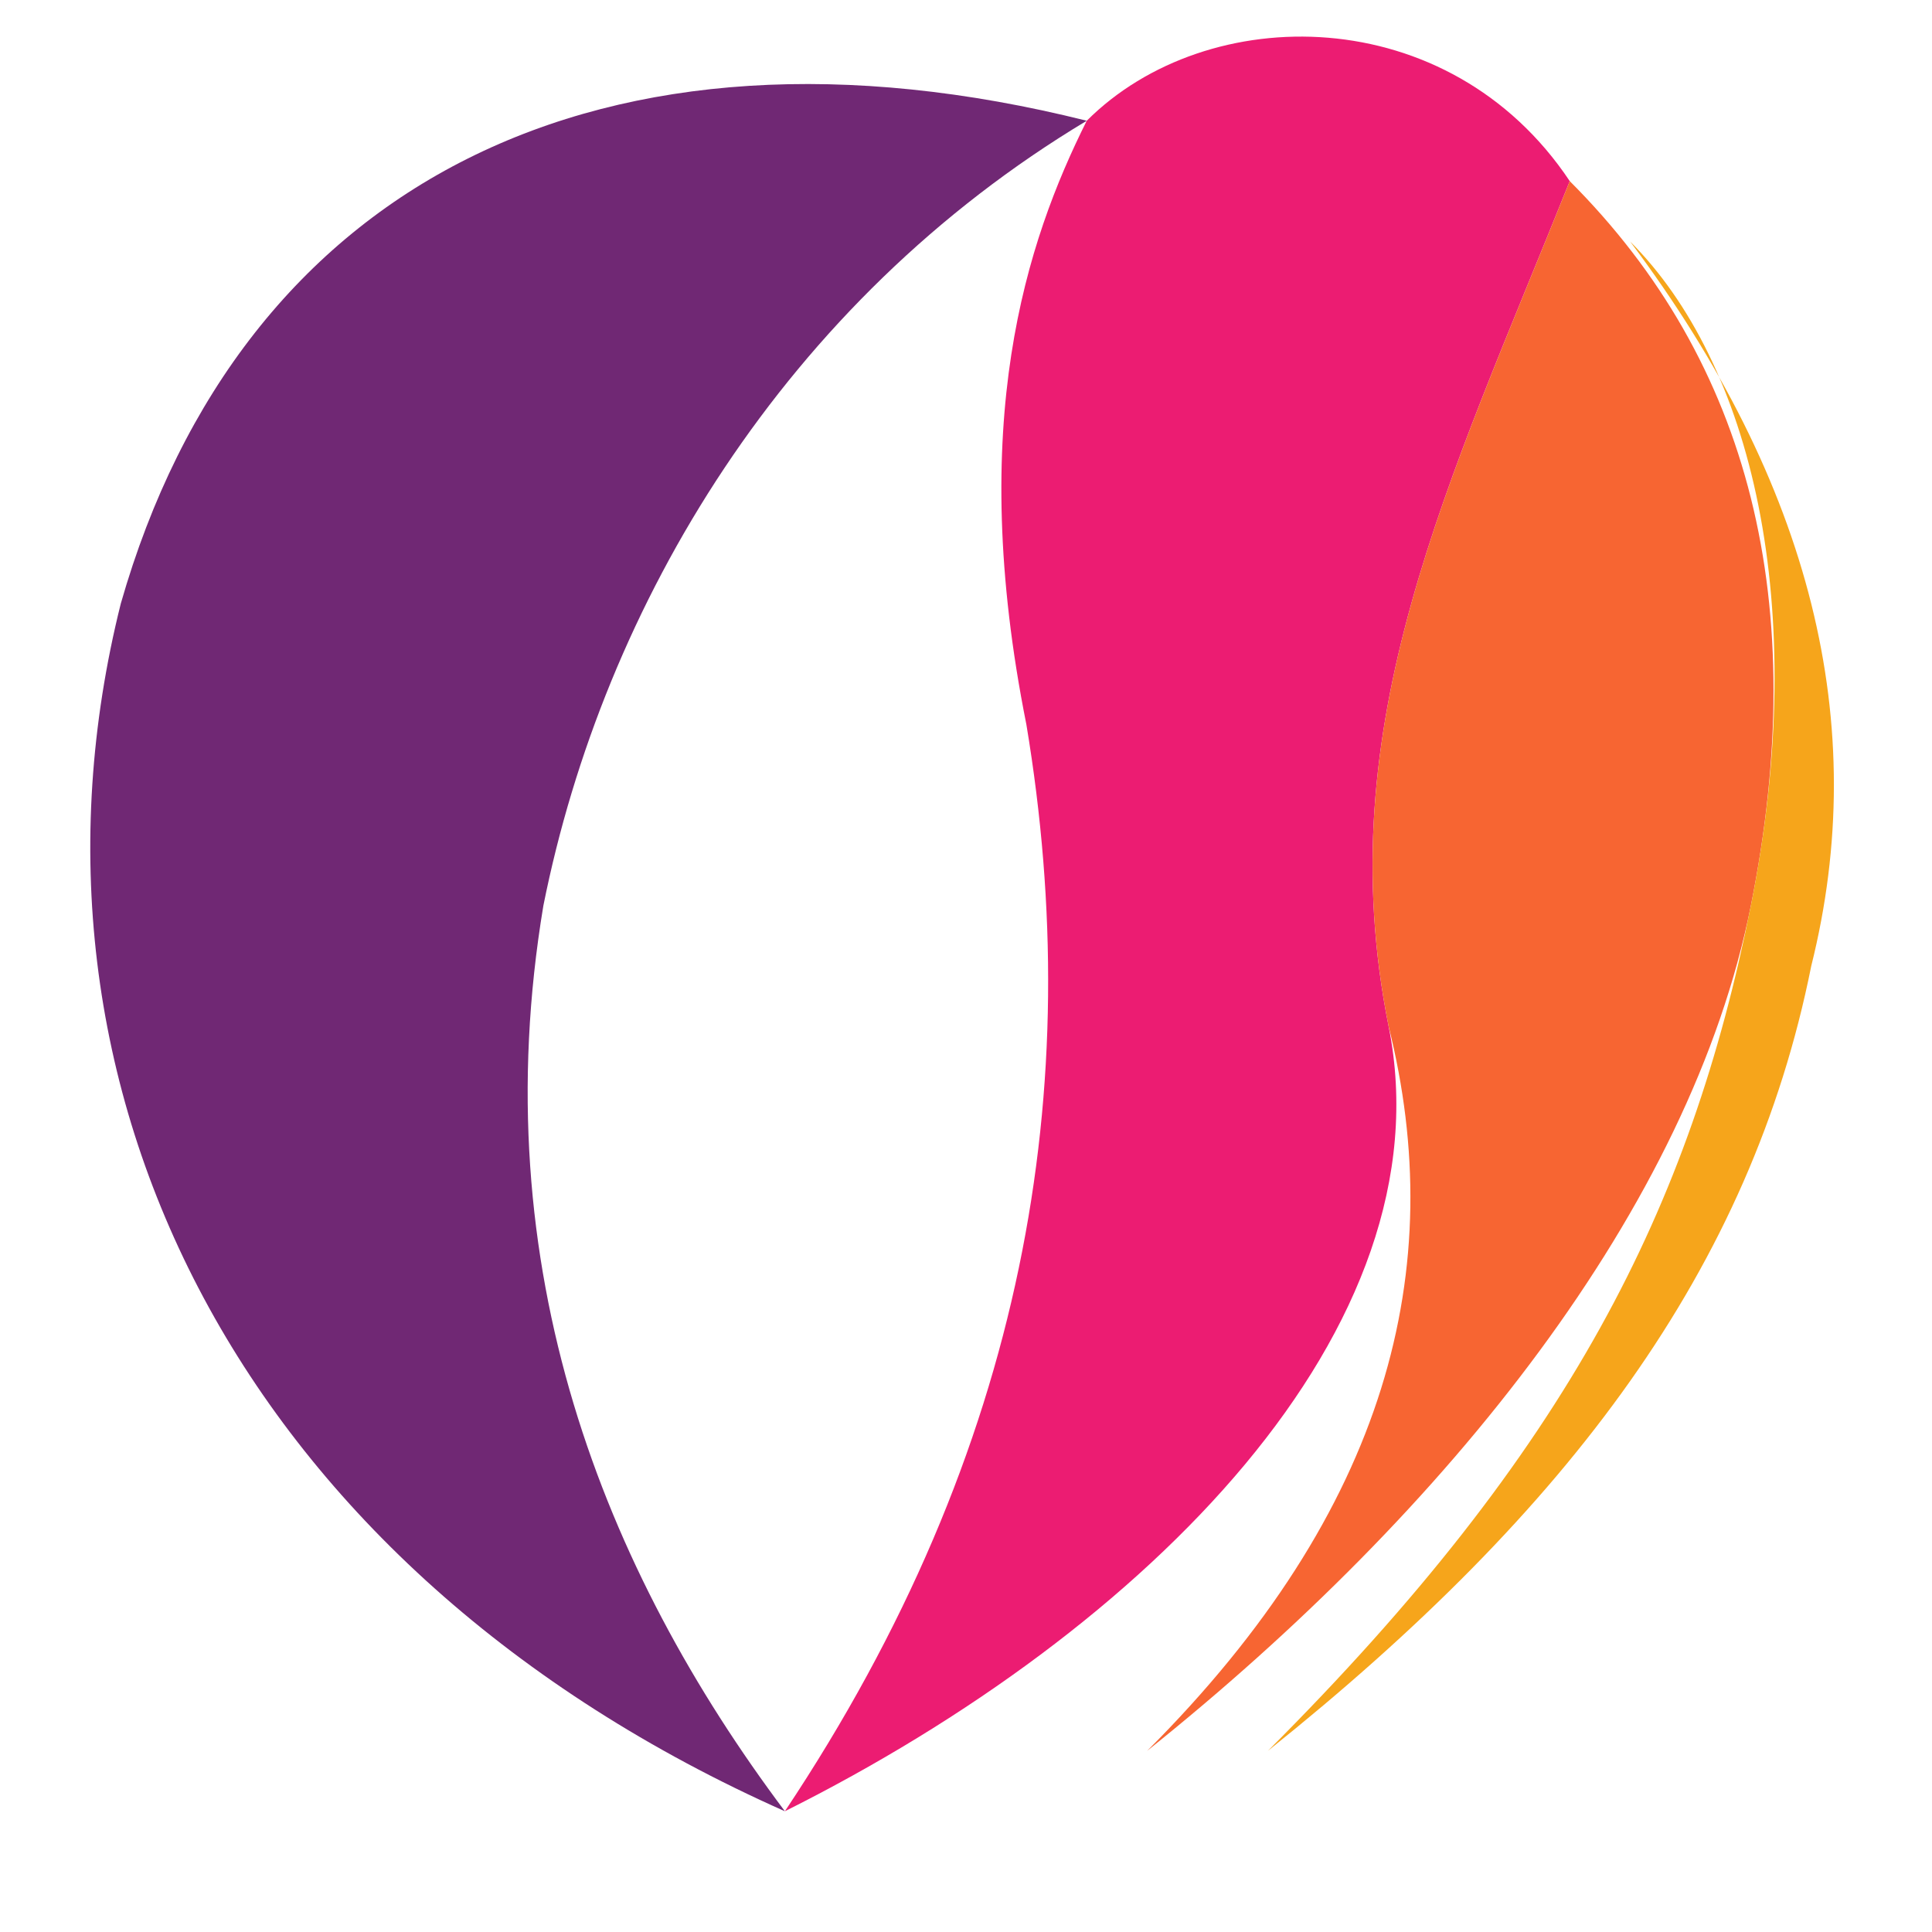
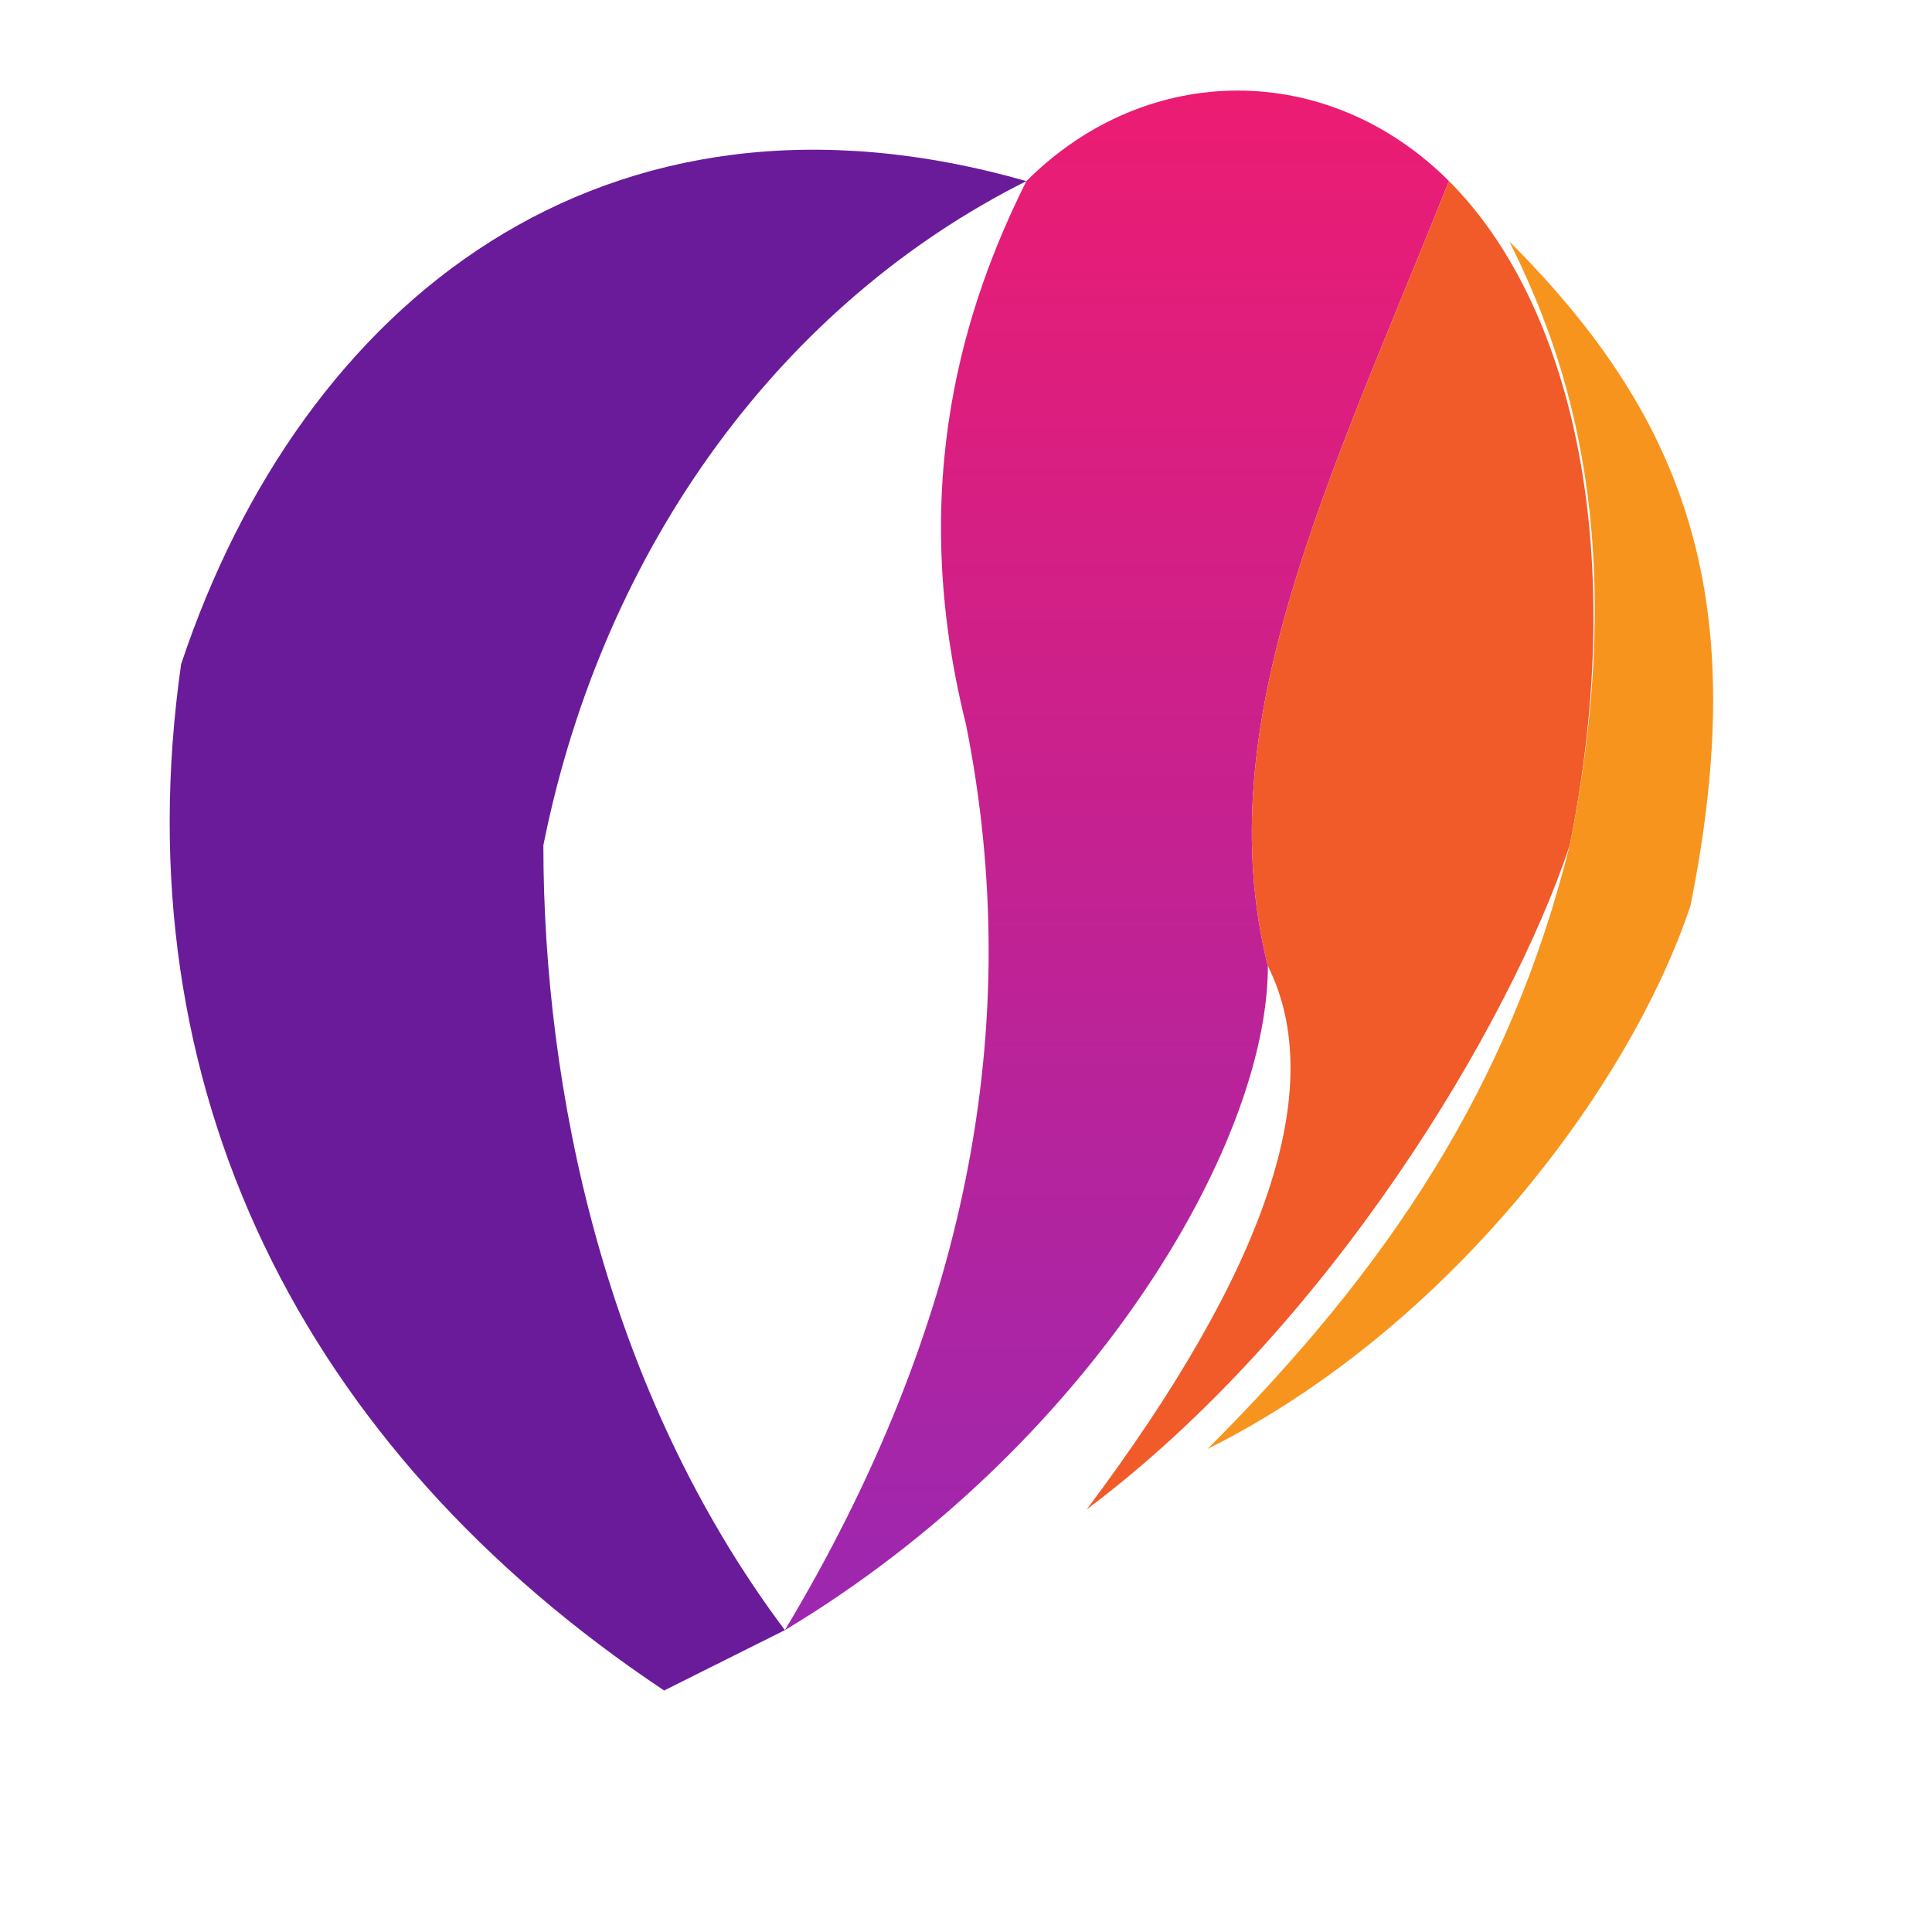
<svg xmlns="http://www.w3.org/2000/svg" viewBox="0 0 32 32" fill="none">
-   <style>
-     @keyframes flicker {
-       0%, 100% { opacity: 1; transform: translateY(0); }
-       25% { opacity: 0.85; transform: translateY(0.3px); }
-       50% { opacity: 0.95; transform: translateY(-0.3px); }
-       75% { opacity: 0.9; transform: translateY(0.2px); }
-     }
-     @keyframes glow {
-       0%, 100% { filter: brightness(1); }
-       50% { filter: brightness(1.3); }
-     }
-     .flame { animation: flicker 2s ease-in-out infinite; transform-origin: center bottom; }
-     .flame-pink { animation-delay: 0.15s; }
-     .flame-orange { animation-delay: 0.3s; }
-     .flame-yellow { animation: glow 2.5s ease-in-out infinite; }
-   </style>
-   <path class="flame" d="M13 30C4 26 0 18 2 10C4 3 10 0 18 2C13 5 10 10 9 15C8 21 10 26 13 30Z" fill="#702874" />
-   <path class="flame flame-pink" d="M18 2C20 0 24 0 26 3C24 8 22 12 23 17C24 22 19 27 13 30C17 24 18 18 17 12C16 7 17 4 18 2Z" fill="#EC1C72" />
-   <path class="flame flame-orange" d="M23 17C22 12 24 8 26 3C29 6 30 10 29 15C28 20 24 25 19 29C23 25 24 21 23 17Z" fill="#F76532" />
-   <path class="flame-yellow" d="M29 15C30 10 29 6 27 4C30 8 31 12 30 16C29 21 26 25 21 29C26 24 28 20 29 15Z" fill="#F6A51B" />
+   <defs>
+     <linearGradient id="fp" x1="0.5" y1="0" x2="0.5" y2="1">
+       <stop offset="0%" stop-color="#EC1C72" />
+       <stop offset="100%" stop-color="#9C27B0" />
+     </linearGradient>
+   </defs>
+   <path d="M11 28C5 24 2 18 3 11C5 5 10 1 17 3C13 5 10 9 9 14C9 18 10 23 13 27Z" fill="#6A1B9A" />
+   <path d="M17 3C19 1 22 1 24 3C22 8 20 12 21 16C21 19 18 24 13 27C16 22 17 17 16 12C15 8 16 5 17 3Z" fill="url(#fp)" />
+   <path d="M21 16C20 12 22 8 24 3C26 5 27 9 26 14C25 17 22 22 18 25C21 21 22 18 21 16Z" fill="#F15A29" />
+   <path d="M26 14C27 9 26 6 25 4C28 7 29 10 28 15C27 18 24 22 20 24C23 21 25 18 26 14Z" fill="#F7941D" />
</svg>
